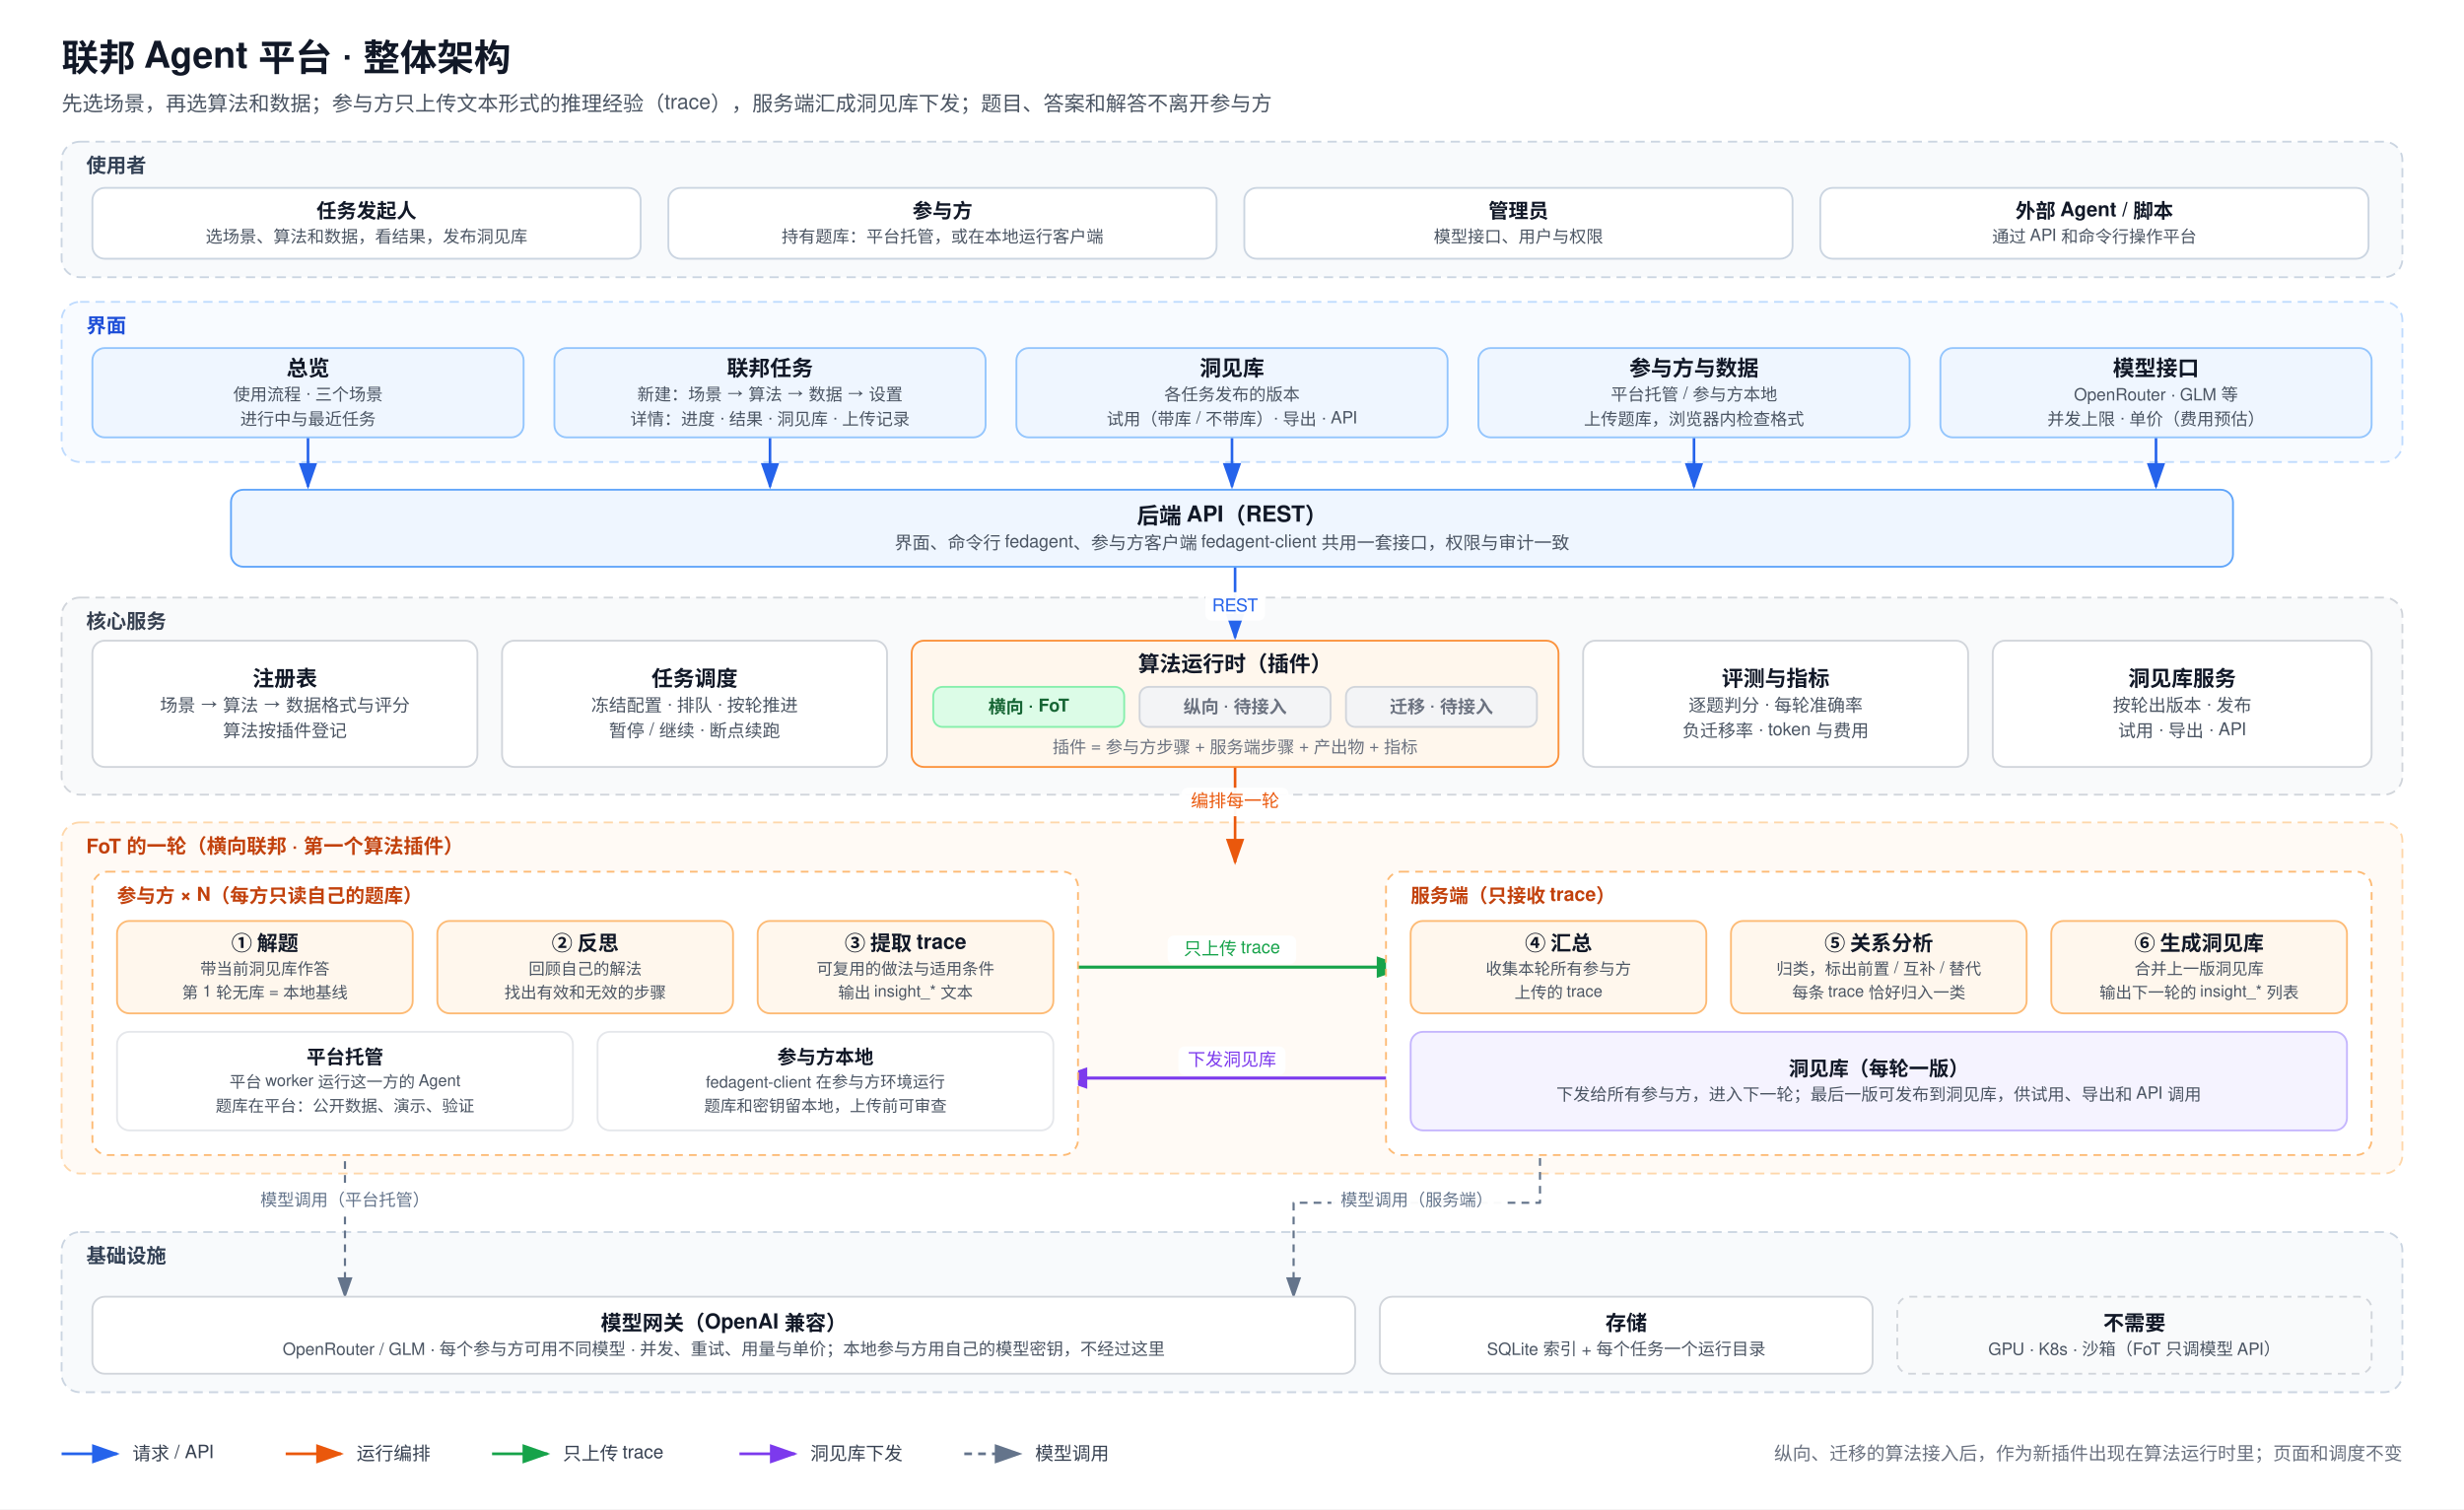
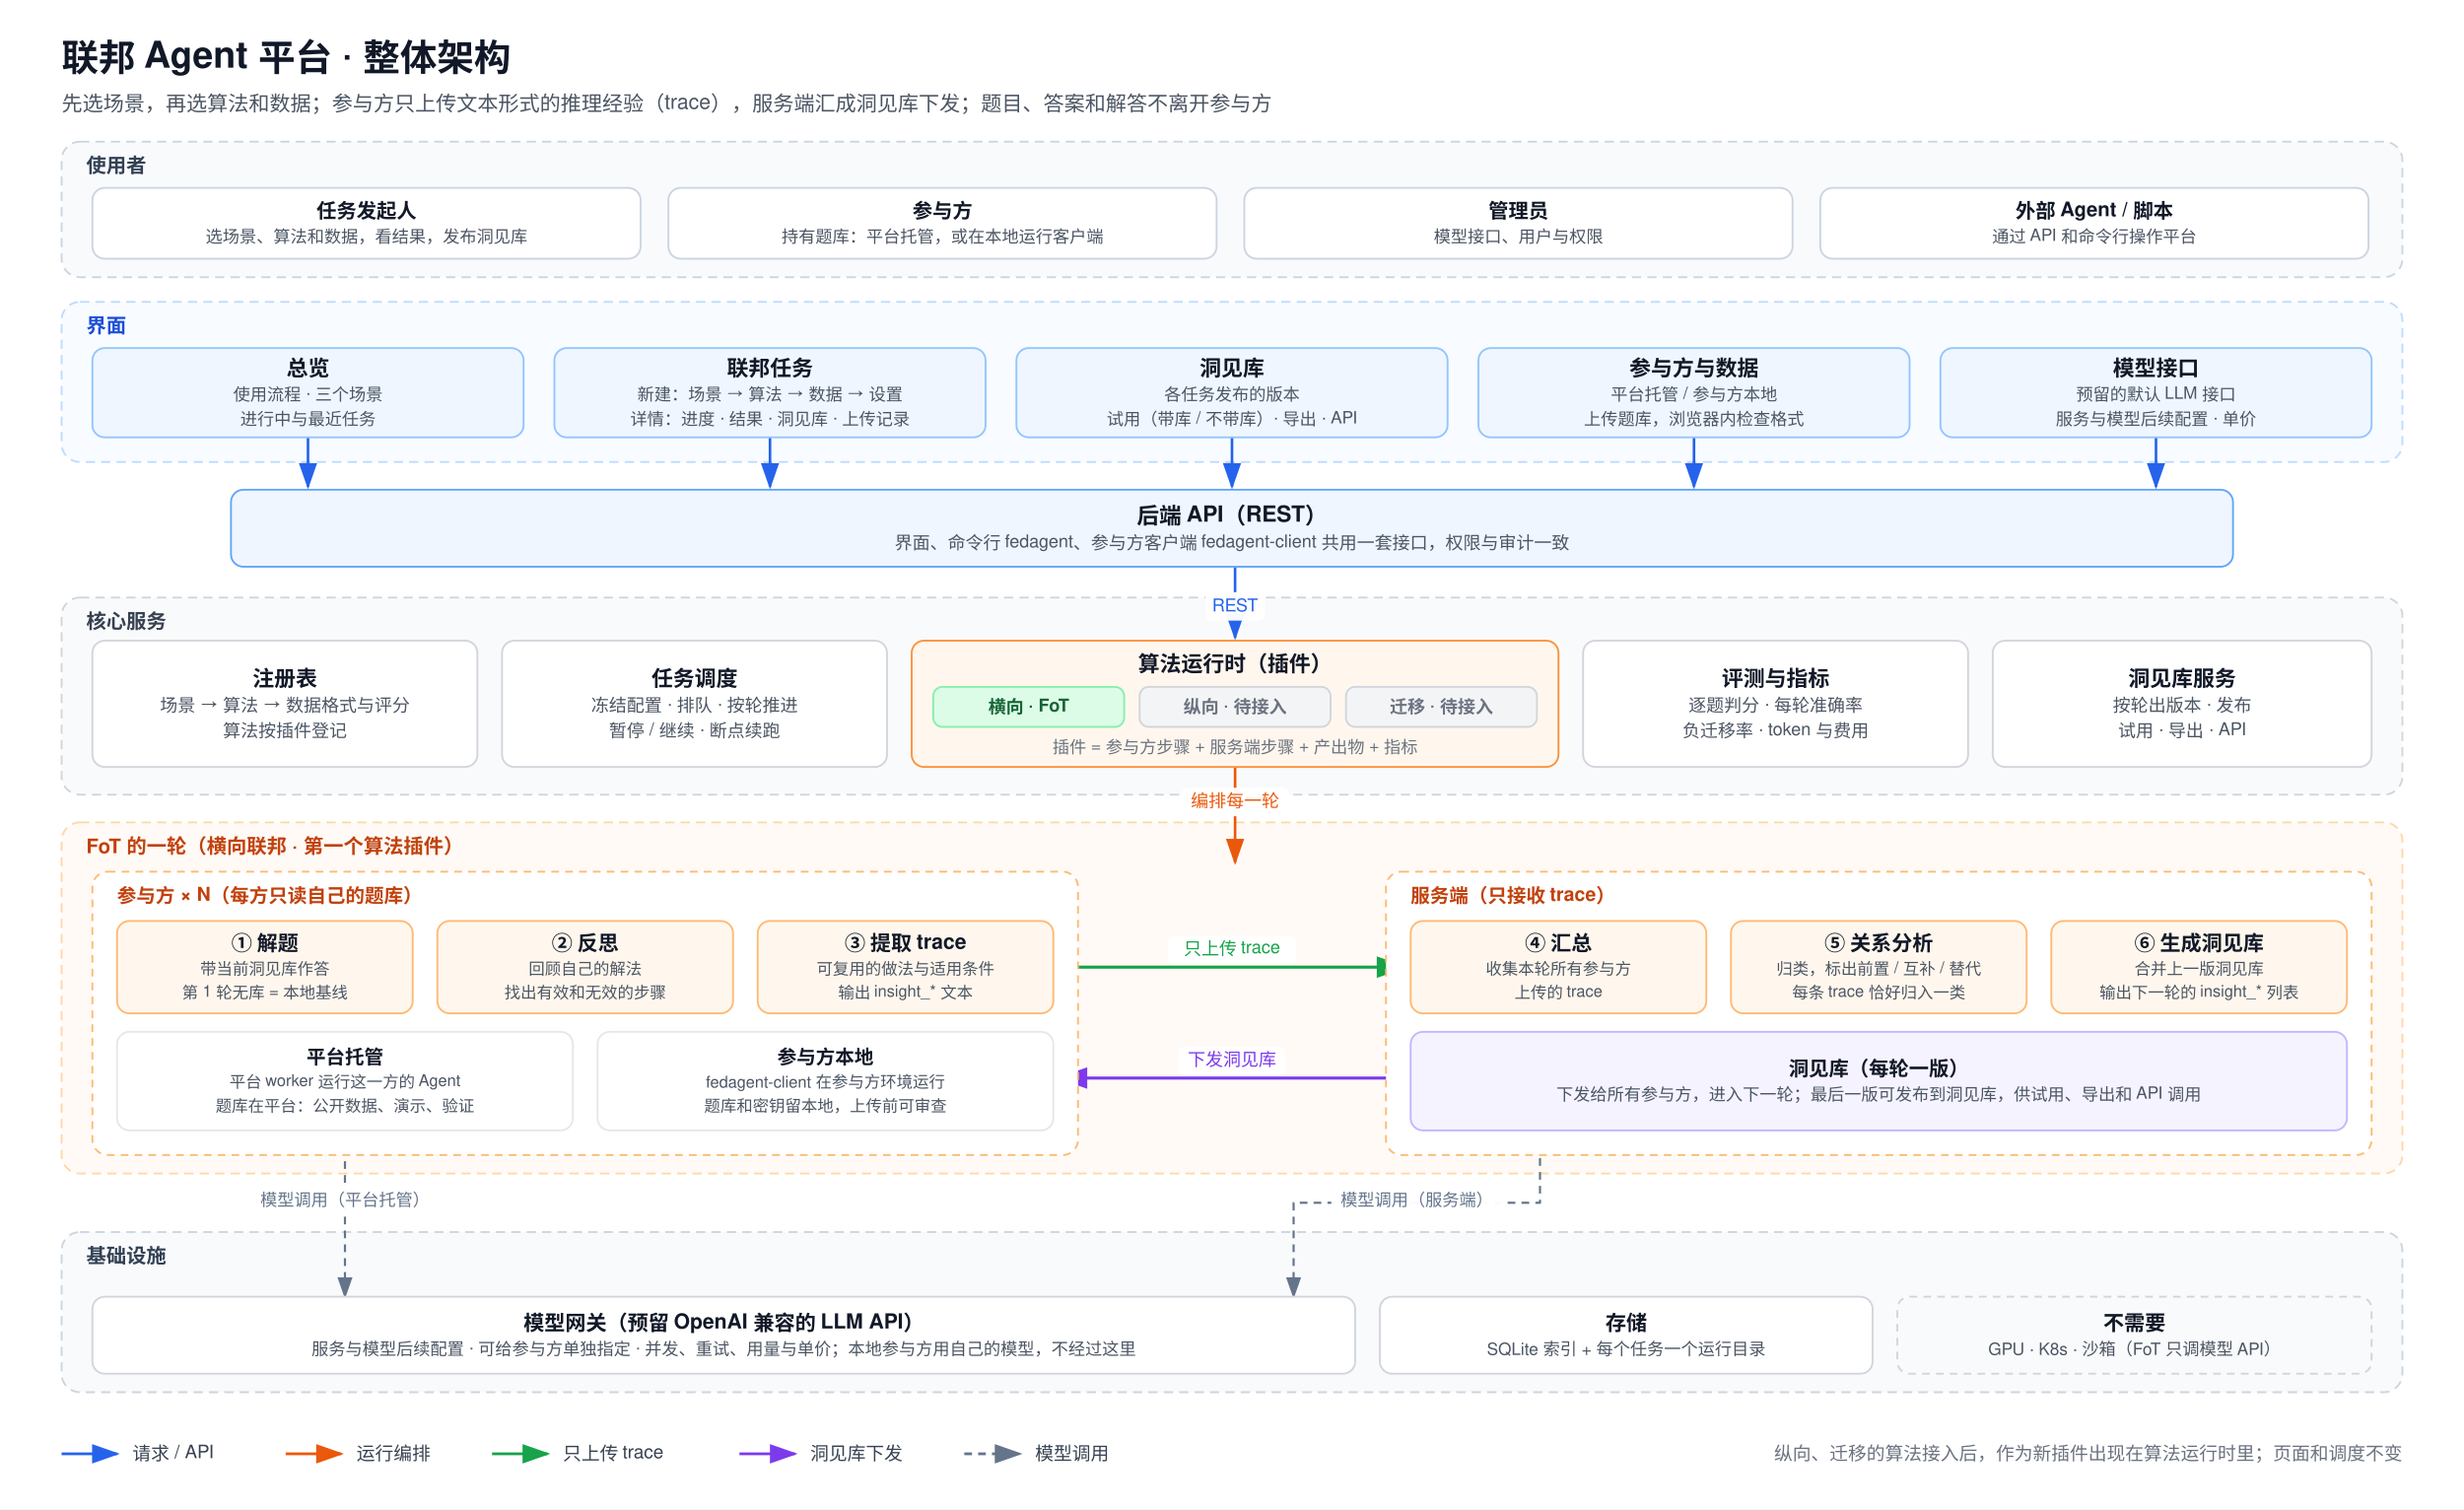
<svg xmlns="http://www.w3.org/2000/svg" viewBox="0 0 1600 980" width="1600" height="980">
  <style>text { font-family: 'Helvetica Neue', Helvetica, 'PingFang SC', 'Hiragino Sans GB', 'Heiti SC', 'Noto Sans CJK SC', 'Microsoft YaHei', Arial, sans-serif; }</style>
  <defs>
    <marker id="m-blue" markerWidth="10" markerHeight="7" refX="9" refY="3.5" orient="auto">
      <polygon points="0 0, 10 3.5, 0 7" fill="#2563eb" />
    </marker>
    <marker id="m-purple" markerWidth="10" markerHeight="7" refX="9" refY="3.5" orient="auto">
      <polygon points="0 0, 10 3.5, 0 7" fill="#7c3aed" />
    </marker>
    <marker id="m-orange" markerWidth="10" markerHeight="7" refX="9" refY="3.5" orient="auto">
      <polygon points="0 0, 10 3.5, 0 7" fill="#ea580c" />
    </marker>
    <marker id="m-green" markerWidth="10" markerHeight="7" refX="9" refY="3.5" orient="auto">
      <polygon points="0 0, 10 3.5, 0 7" fill="#16a34a" />
    </marker>
    <marker id="m-gray" markerWidth="10" markerHeight="7" refX="9" refY="3.5" orient="auto">
      <polygon points="0 0, 10 3.5, 0 7" fill="#64748b" />
    </marker>
  </defs>
  <rect width="1600" height="980" fill="#ffffff" />
  <text x="40" y="46" font-size="24" font-weight="700" fill="#111827" text-anchor="start">联邦 Agent 平台 · 整体架构</text>
  <text x="40" y="72" font-size="13.5" font-weight="400" fill="#4b5563" text-anchor="start">先选场景，再选算法和数据；参与方只上传文本形式的推理经验（trace），服务端汇成洞见库下发；题目、答案和解答不离开参与方</text>
  <rect x="40" y="92" width="1520" height="88" rx="12" ry="12" fill="#f8fafc" stroke="#cbd5e1" stroke-width="1.2" stroke-dasharray="6,4" />
  <rect x="40" y="196" width="1520" height="104" rx="12" ry="12" fill="#f8fbff" stroke="#bfdbfe" stroke-width="1.2" stroke-dasharray="6,4" />
  <rect x="40" y="388" width="1520" height="128" rx="12" ry="12" fill="#f9fafb" stroke="#d1d5db" stroke-width="1.2" stroke-dasharray="6,4" />
  <rect x="40" y="534" width="1520" height="228" rx="12" ry="12" fill="#fffaf5" stroke="#fed7aa" stroke-width="1.2" stroke-dasharray="6,4" />
  <rect x="40" y="800" width="1520" height="104" rx="12" ry="12" fill="#f8fafc" stroke="#cbd5e1" stroke-width="1.2" stroke-dasharray="6,4" />
  <text x="56" y="112" font-size="13" font-weight="700" fill="#334155" text-anchor="start">使用者</text>
  <text x="56" y="216" font-size="13" font-weight="700" fill="#1d4ed8" text-anchor="start">界面</text>
  <text x="56" y="408" font-size="13" font-weight="700" fill="#374151" text-anchor="start">核心服务</text>
  <text x="56" y="554" font-size="13" font-weight="700" fill="#c2410c" text-anchor="start">FoT 的一轮（横向联邦 · 第一个算法插件）</text>
  <text x="56" y="820" font-size="13" font-weight="700" fill="#334155" text-anchor="start">基础设施</text>
  <path d="M200,284 V316" fill="none" stroke="#2563eb" stroke-width="1.7" marker-end="url(#m-blue)" stroke-linejoin="round" />
  <path d="M500,284 V316" fill="none" stroke="#2563eb" stroke-width="1.7" marker-end="url(#m-blue)" stroke-linejoin="round" />
  <path d="M800,284 V316" fill="none" stroke="#2563eb" stroke-width="1.7" marker-end="url(#m-blue)" stroke-linejoin="round" />
  <path d="M1100,284 V316" fill="none" stroke="#2563eb" stroke-width="1.7" marker-end="url(#m-blue)" stroke-linejoin="round" />
  <path d="M1400,284 V316" fill="none" stroke="#2563eb" stroke-width="1.7" marker-end="url(#m-blue)" stroke-linejoin="round" />
  <path d="M802,368 V414" fill="none" stroke="#2563eb" stroke-width="1.7" marker-end="url(#m-blue)" stroke-linejoin="round" />
  <path d="M802,498 V560" fill="none" stroke="#ea580c" stroke-width="1.7" marker-end="url(#m-orange)" stroke-linejoin="round" />
  <path d="M686,628 H912" fill="none" stroke="#16a34a" stroke-width="2" marker-end="url(#m-green)" stroke-linejoin="round" />
  <path d="M914,700 H688" fill="none" stroke="#7c3aed" stroke-width="2" marker-end="url(#m-purple)" stroke-linejoin="round" />
  <path d="M224,736 V842" fill="none" stroke="#64748b" stroke-width="1.4" stroke-dasharray="5,4" marker-end="url(#m-gray)" stroke-linejoin="round" />
  <path d="M1000,752 V781 H840 V842" fill="none" stroke="#64748b" stroke-width="1.4" stroke-dasharray="5,4" marker-end="url(#m-gray)" stroke-linejoin="round" />
  <rect x="60" y="122" width="356" height="46" rx="8" ry="8" fill="#ffffff" stroke="#cbd5e1" stroke-width="1.2" />
  <text x="238.0" y="141.5" font-size="13" font-weight="600" fill="#111827" text-anchor="middle">任务发起人</text>
  <text x="238.0" y="157.5" font-size="11" font-weight="400" fill="#4b5563" text-anchor="middle">选场景、算法和数据，看结果，发布洞见库</text>
  <rect x="434" y="122" width="356" height="46" rx="8" ry="8" fill="#ffffff" stroke="#cbd5e1" stroke-width="1.2" />
  <text x="612.0" y="141.5" font-size="13" font-weight="600" fill="#111827" text-anchor="middle">参与方</text>
  <text x="612.0" y="157.5" font-size="11" font-weight="400" fill="#4b5563" text-anchor="middle">持有题库：平台托管，或在本地运行客户端</text>
  <rect x="808" y="122" width="356" height="46" rx="8" ry="8" fill="#ffffff" stroke="#cbd5e1" stroke-width="1.2" />
  <text x="986.0" y="141.5" font-size="13" font-weight="600" fill="#111827" text-anchor="middle">管理员</text>
  <text x="986.0" y="157.5" font-size="11" font-weight="400" fill="#4b5563" text-anchor="middle">模型接口、用户与权限</text>
  <rect x="1182" y="122" width="356" height="46" rx="8" ry="8" fill="#ffffff" stroke="#cbd5e1" stroke-width="1.2" />
  <text x="1360.0" y="141.5" font-size="13" font-weight="600" fill="#111827" text-anchor="middle">外部 Agent / 脚本</text>
  <text x="1360.0" y="157.5" font-size="11" font-weight="400" fill="#4b5563" text-anchor="middle">通过 API 和命令行操作平台</text>
  <rect x="60" y="226" width="280" height="58" rx="8" ry="8" fill="#eff6ff" stroke="#93c5fd" stroke-width="1.2" />
  <text x="200.0" y="244.0" font-size="14" font-weight="600" fill="#111827" text-anchor="middle">总览</text>
  <text x="200.0" y="260.0" font-size="11" font-weight="400" fill="#4b5563" text-anchor="middle">使用流程 · 三个场景</text>
  <text x="200.0" y="276.0" font-size="11" font-weight="400" fill="#4b5563" text-anchor="middle">进行中与最近任务</text>
  <rect x="360" y="226" width="280" height="58" rx="8" ry="8" fill="#eff6ff" stroke="#93c5fd" stroke-width="1.2" />
  <text x="500.0" y="244.0" font-size="14" font-weight="600" fill="#111827" text-anchor="middle">联邦任务</text>
  <text x="500.0" y="260.0" font-size="11" font-weight="400" fill="#4b5563" text-anchor="middle">新建：场景 → 算法 → 数据 → 设置</text>
  <text x="500.0" y="276.0" font-size="11" font-weight="400" fill="#4b5563" text-anchor="middle">详情：进度 · 结果 · 洞见库 · 上传记录</text>
  <rect x="660" y="226" width="280" height="58" rx="8" ry="8" fill="#eff6ff" stroke="#93c5fd" stroke-width="1.2" />
  <text x="800.0" y="244.0" font-size="14" font-weight="600" fill="#111827" text-anchor="middle">洞见库</text>
  <text x="800.0" y="260.0" font-size="11" font-weight="400" fill="#4b5563" text-anchor="middle">各任务发布的版本</text>
  <text x="800.0" y="276.0" font-size="11" font-weight="400" fill="#4b5563" text-anchor="middle">试用（带库 / 不带库）· 导出 · API</text>
  <rect x="960" y="226" width="280" height="58" rx="8" ry="8" fill="#eff6ff" stroke="#93c5fd" stroke-width="1.2" />
  <text x="1100.0" y="244.0" font-size="14" font-weight="600" fill="#111827" text-anchor="middle">参与方与数据</text>
  <text x="1100.0" y="260.0" font-size="11" font-weight="400" fill="#4b5563" text-anchor="middle">平台托管 / 参与方本地</text>
  <text x="1100.0" y="276.0" font-size="11" font-weight="400" fill="#4b5563" text-anchor="middle">上传题库，浏览器内检查格式</text>
  <rect x="1260" y="226" width="280" height="58" rx="8" ry="8" fill="#eff6ff" stroke="#93c5fd" stroke-width="1.2" />
  <text x="1400.0" y="244.0" font-size="14" font-weight="600" fill="#111827" text-anchor="middle">模型接口</text>
-   <text x="1400.0" y="260.0" font-size="11" font-weight="400" fill="#4b5563" text-anchor="middle">OpenRouter · GLM 等</text>
-   <text x="1400.0" y="276.0" font-size="11" font-weight="400" fill="#4b5563" text-anchor="middle">并发上限 · 单价（费用预估）</text>
+   <text x="1400.0" y="260.0" font-size="11" font-weight="400" fill="#4b5563" text-anchor="middle">预留的默认 LLM 接口</text>
+   <text x="1400.0" y="276.0" font-size="11" font-weight="400" fill="#4b5563" text-anchor="middle">服务与模型后续配置 · 单价</text>
  <rect x="150" y="318" width="1300" height="50" rx="8" ry="8" fill="#eff6ff" stroke="#60a5fa" stroke-width="1.2" />
  <text x="800.0" y="340.0" font-size="14.5" font-weight="600" fill="#111827" text-anchor="middle">后端 API（REST）</text>
  <text x="800.0" y="356.5" font-size="11.5" font-weight="400" fill="#4b5563" text-anchor="middle">界面、命令行 fedagent、参与方客户端 fedagent-client 共用一套接口，权限与审计一致</text>
  <rect x="60" y="416" width="250" height="82" rx="8" ry="8" fill="#ffffff" stroke="#d1d5db" stroke-width="1.2" />
  <text x="185.0" y="445.5" font-size="14" font-weight="600" fill="#111827" text-anchor="middle">注册表</text>
  <text x="185.0" y="462.0" font-size="11.5" font-weight="400" fill="#4b5563" text-anchor="middle">场景 → 算法 → 数据格式与评分</text>
  <text x="185.0" y="478.5" font-size="11.5" font-weight="400" fill="#4b5563" text-anchor="middle">算法按插件登记</text>
  <rect x="326" y="416" width="250" height="82" rx="8" ry="8" fill="#ffffff" stroke="#d1d5db" stroke-width="1.2" />
  <text x="451.0" y="445.5" font-size="14" font-weight="600" fill="#111827" text-anchor="middle">任务调度</text>
  <text x="451.0" y="462.0" font-size="11.5" font-weight="400" fill="#4b5563" text-anchor="middle">冻结配置 · 排队 · 按轮推进</text>
  <text x="451.0" y="478.5" font-size="11.5" font-weight="400" fill="#4b5563" text-anchor="middle">暂停 / 继续 · 断点续跑</text>
  <rect x="592" y="416" width="420" height="82" rx="8" ry="8" fill="#fff7ed" stroke="#fb923c" stroke-width="1.2" />
  <text x="802" y="436" font-size="14" font-weight="600" fill="#111827" text-anchor="middle">算法运行时（插件）</text>
  <rect x="606" y="446" width="124" height="26" rx="6" ry="6" fill="#dcfce7" stroke="#86efac" stroke-width="1.2" />
  <text x="668" y="463" font-size="11.5" font-weight="600" fill="#166534" text-anchor="middle">横向 · FoT</text>
  <rect x="740" y="446" width="124" height="26" rx="6" ry="6" fill="#f3f4f6" stroke="#d1d5db" stroke-width="1.2" />
  <text x="802" y="463" font-size="11.5" font-weight="600" fill="#6b7280" text-anchor="middle">纵向 · 待接入</text>
  <rect x="874" y="446" width="124" height="26" rx="6" ry="6" fill="#f3f4f6" stroke="#d1d5db" stroke-width="1.2" />
  <text x="936" y="463" font-size="11.5" font-weight="600" fill="#6b7280" text-anchor="middle">迁移 · 待接入</text>
  <text x="802" y="489" font-size="11" font-weight="400" fill="#6b7280" text-anchor="middle">插件 = 参与方步骤 + 服务端步骤 + 产出物 + 指标</text>
  <rect x="1028" y="416" width="250" height="82" rx="8" ry="8" fill="#ffffff" stroke="#d1d5db" stroke-width="1.2" />
  <text x="1153.0" y="445.5" font-size="14" font-weight="600" fill="#111827" text-anchor="middle">评测与指标</text>
  <text x="1153.0" y="462.0" font-size="11.5" font-weight="400" fill="#4b5563" text-anchor="middle">逐题判分 · 每轮准确率</text>
  <text x="1153.0" y="478.5" font-size="11.5" font-weight="400" fill="#4b5563" text-anchor="middle">负迁移率 · token 与费用</text>
  <rect x="1294" y="416" width="246" height="82" rx="8" ry="8" fill="#ffffff" stroke="#d1d5db" stroke-width="1.2" />
  <text x="1417.0" y="445.5" font-size="14" font-weight="600" fill="#111827" text-anchor="middle">洞见库服务</text>
  <text x="1417.0" y="462.0" font-size="11.5" font-weight="400" fill="#4b5563" text-anchor="middle">按轮出版本 · 发布</text>
  <text x="1417.0" y="478.5" font-size="11.5" font-weight="400" fill="#4b5563" text-anchor="middle">试用 · 导出 · API</text>
  <rect x="60" y="566" width="640" height="184" rx="10" ry="10" fill="#ffffff" stroke="#fdba74" stroke-width="1.2" stroke-dasharray="5,4" />
  <text x="76" y="586" font-size="12.5" font-weight="700" fill="#c2410c" text-anchor="start">参与方 × N（每方只读自己的题库）</text>
  <rect x="76" y="598" width="192" height="60" rx="8" ry="8" fill="#fff7ed" stroke="#fdba74" stroke-width="1.2" />
  <text x="172.0" y="617.2" font-size="13.5" font-weight="600" fill="#111827" text-anchor="middle">① 解题</text>
  <text x="172.0" y="632.8" font-size="10.5" font-weight="400" fill="#4b5563" text-anchor="middle">带当前洞见库作答</text>
  <text x="172.0" y="648.2" font-size="10.5" font-weight="400" fill="#4b5563" text-anchor="middle">第 1 轮无库 = 本地基线</text>
  <rect x="284" y="598" width="192" height="60" rx="8" ry="8" fill="#fff7ed" stroke="#fdba74" stroke-width="1.2" />
  <text x="380.0" y="617.2" font-size="13.5" font-weight="600" fill="#111827" text-anchor="middle">② 反思</text>
  <text x="380.0" y="632.8" font-size="10.5" font-weight="400" fill="#4b5563" text-anchor="middle">回顾自己的解法</text>
  <text x="380.0" y="648.2" font-size="10.5" font-weight="400" fill="#4b5563" text-anchor="middle">找出有效和无效的步骤</text>
  <rect x="492" y="598" width="192" height="60" rx="8" ry="8" fill="#fff7ed" stroke="#fdba74" stroke-width="1.2" />
  <text x="588.0" y="617.2" font-size="13.5" font-weight="600" fill="#111827" text-anchor="middle">③ 提取 trace</text>
  <text x="588.0" y="632.8" font-size="10.5" font-weight="400" fill="#4b5563" text-anchor="middle">可复用的做法与适用条件</text>
  <text x="588.0" y="648.2" font-size="10.5" font-weight="400" fill="#4b5563" text-anchor="middle">输出 insight_* 文本</text>
  <rect x="76" y="670" width="296" height="64" rx="8" ry="8" fill="#ffffff" stroke="#e5e7eb" stroke-width="1.2" />
  <text x="224.0" y="690.8" font-size="12.5" font-weight="600" fill="#111827" text-anchor="middle">平台托管</text>
  <text x="224.0" y="706.2" font-size="10.5" font-weight="400" fill="#4b5563" text-anchor="middle">平台 worker 运行这一方的 Agent</text>
  <text x="224.0" y="721.8" font-size="10.5" font-weight="400" fill="#4b5563" text-anchor="middle">题库在平台：公开数据、演示、验证</text>
  <rect x="388" y="670" width="296" height="64" rx="8" ry="8" fill="#ffffff" stroke="#e5e7eb" stroke-width="1.2" />
  <text x="536.0" y="690.8" font-size="12.5" font-weight="600" fill="#111827" text-anchor="middle">参与方本地</text>
  <text x="536.0" y="706.2" font-size="10.5" font-weight="400" fill="#4b5563" text-anchor="middle">fedagent-client 在参与方环境运行</text>
  <text x="536.0" y="721.8" font-size="10.5" font-weight="400" fill="#4b5563" text-anchor="middle">题库和密钥留本地，上传前可审查</text>
  <rect x="900" y="566" width="640" height="184" rx="10" ry="10" fill="#ffffff" stroke="#fdba74" stroke-width="1.2" stroke-dasharray="5,4" />
  <text x="916" y="586" font-size="12.5" font-weight="700" fill="#c2410c" text-anchor="start">服务端（只接收 trace）</text>
  <rect x="916" y="598" width="192" height="60" rx="8" ry="8" fill="#fff7ed" stroke="#fdba74" stroke-width="1.2" />
  <text x="1012.0" y="617.2" font-size="13.5" font-weight="600" fill="#111827" text-anchor="middle">④ 汇总</text>
  <text x="1012.0" y="632.8" font-size="10.5" font-weight="400" fill="#4b5563" text-anchor="middle">收集本轮所有参与方</text>
  <text x="1012.0" y="648.2" font-size="10.5" font-weight="400" fill="#4b5563" text-anchor="middle">上传的 trace</text>
  <rect x="1124" y="598" width="192" height="60" rx="8" ry="8" fill="#fff7ed" stroke="#fdba74" stroke-width="1.2" />
  <text x="1220.0" y="617.2" font-size="13.5" font-weight="600" fill="#111827" text-anchor="middle">⑤ 关系分析</text>
  <text x="1220.0" y="632.8" font-size="10.5" font-weight="400" fill="#4b5563" text-anchor="middle">归类，标出前置 / 互补 / 替代</text>
  <text x="1220.0" y="648.2" font-size="10.5" font-weight="400" fill="#4b5563" text-anchor="middle">每条 trace 恰好归入一类</text>
  <rect x="1332" y="598" width="192" height="60" rx="8" ry="8" fill="#fff7ed" stroke="#fdba74" stroke-width="1.2" />
  <text x="1428.0" y="617.2" font-size="13.5" font-weight="600" fill="#111827" text-anchor="middle">⑥ 生成洞见库</text>
  <text x="1428.0" y="632.8" font-size="10.5" font-weight="400" fill="#4b5563" text-anchor="middle">合并上一版洞见库</text>
  <text x="1428.0" y="648.2" font-size="10.5" font-weight="400" fill="#4b5563" text-anchor="middle">输出下一轮的 insight_* 列表</text>
  <rect x="916" y="670" width="608" height="64" rx="8" ry="8" fill="#f5f3ff" stroke="#c4b5fd" stroke-width="1.2" />
  <text x="1220.0" y="698.5" font-size="13" font-weight="600" fill="#111827" text-anchor="middle">洞见库（每轮一版）</text>
  <text x="1220.0" y="714.5" font-size="11" font-weight="400" fill="#4b5563" text-anchor="middle">下发给所有参与方，进入下一轮；最后一版可发布到洞见库，供试用、导出和 API 调用</text>
  <rect x="60" y="842" width="820" height="50" rx="8" ry="8" fill="#ffffff" stroke="#d1d5db" stroke-width="1.2" />
-   <text x="470.0" y="863.8" font-size="13.5" font-weight="600" fill="#111827" text-anchor="middle">模型网关（OpenAI 兼容）</text>
-   <text x="470.0" y="879.8" font-size="11" font-weight="400" fill="#4b5563" text-anchor="middle">OpenRouter / GLM · 每个参与方可用不同模型 · 并发、重试、用量与单价；本地参与方用自己的模型密钥，不经过这里</text>
+   <text x="470.0" y="863.8" font-size="13.5" font-weight="600" fill="#111827" text-anchor="middle">模型网关（预留 OpenAI 兼容的 LLM API）</text>
+   <text x="470.0" y="879.8" font-size="11" font-weight="400" fill="#4b5563" text-anchor="middle">服务与模型后续配置 · 可给参与方单独指定 · 并发、重试、用量与单价；本地参与方用自己的模型，不经过这里</text>
  <rect x="896" y="842" width="320" height="50" rx="8" ry="8" fill="#ffffff" stroke="#d1d5db" stroke-width="1.2" />
  <text x="1056.0" y="863.8" font-size="13.5" font-weight="600" fill="#111827" text-anchor="middle">存储</text>
  <text x="1056.0" y="879.8" font-size="11" font-weight="400" fill="#4b5563" text-anchor="middle">SQLite 索引 + 每个任务一个运行目录</text>
  <rect x="1232" y="842" width="308" height="50" rx="8" ry="8" fill="#f9fafb" stroke="#d1d5db" stroke-width="1.2" stroke-dasharray="5,4" />
  <text x="1386.0" y="863.8" font-size="13.5" font-weight="600" fill="#111827" text-anchor="middle">不需要</text>
  <text x="1386.0" y="879.8" font-size="11" font-weight="400" fill="#4b5563" text-anchor="middle">GPU · K8s · 沙箱（FoT 只调模型 API）</text>
  <rect x="782.7" y="384.5" width="38.7" height="18.5" rx="4" fill="#ffffff" opacity="0.96" />
  <text x="802" y="397" font-size="11.5" font-weight="500" fill="#2563eb" text-anchor="middle">REST</text>
  <rect x="767.2" y="511.5" width="69.5" height="18.5" rx="4" fill="#ffffff" opacity="0.96" />
  <text x="802" y="524" font-size="11.5" font-weight="500" fill="#ea580c" text-anchor="middle">编排每一轮</text>
  <rect x="758.2" y="607.5" width="83.5" height="18.5" rx="4" fill="#ffffff" opacity="0.96" />
  <text x="800" y="620" font-size="11.5" font-weight="500" fill="#16a34a" text-anchor="middle">只上传 trace</text>
  <rect x="765.2" y="679.5" width="69.5" height="18.5" rx="4" fill="#ffffff" opacity="0.96" />
  <text x="800" y="692" font-size="11.5" font-weight="500" fill="#7c3aed" text-anchor="middle">下发洞见库</text>
  <rect x="163.0" y="771.0" width="122.0" height="18.0" rx="4" fill="#ffffff" opacity="0.96" />
  <text x="224" y="783" font-size="11" font-weight="500" fill="#64748b" text-anchor="middle">模型调用（平台托管）</text>
  <rect x="864.5" y="771.0" width="111.0" height="18.0" rx="4" fill="#ffffff" opacity="0.96" />
  <text x="920" y="783" font-size="11" font-weight="500" fill="#64748b" text-anchor="middle">模型调用（服务端）</text>
  <path d="M40,944 H76" fill="none" stroke="#2563eb" stroke-width="1.8" marker-end="url(#m-blue)" stroke-linejoin="round" />
  <text x="86" y="948" font-size="12" font-weight="400" fill="#374151" text-anchor="start">请求 / API</text>
  <path d="M185.52,944 H221.52" fill="none" stroke="#ea580c" stroke-width="1.8" marker-end="url(#m-orange)" stroke-linejoin="round" />
  <text x="231.52" y="948" font-size="12" font-weight="400" fill="#374151" text-anchor="start">运行编排</text>
  <path d="M319.52,944 H355.52" fill="none" stroke="#16a34a" stroke-width="1.8" marker-end="url(#m-green)" stroke-linejoin="round" />
  <text x="365.52" y="948" font-size="12" font-weight="400" fill="#374151" text-anchor="start">只上传 trace</text>
  <path d="M480.16,944 H516.16" fill="none" stroke="#7c3aed" stroke-width="1.8" marker-end="url(#m-purple)" stroke-linejoin="round" />
  <text x="526.16" y="948" font-size="12" font-weight="400" fill="#374151" text-anchor="start">洞见库下发</text>
  <path d="M626.16,944 H662.16" fill="none" stroke="#64748b" stroke-width="1.8" stroke-dasharray="5,4" marker-end="url(#m-gray)" stroke-linejoin="round" />
  <text x="672.16" y="948" font-size="12" font-weight="400" fill="#374151" text-anchor="start">模型调用</text>
  <text x="1560" y="948" font-size="12" font-weight="400" fill="#6b7280" text-anchor="end">纵向、迁移的算法接入后，作为新插件出现在算法运行时里；页面和调度不变</text>
</svg>
